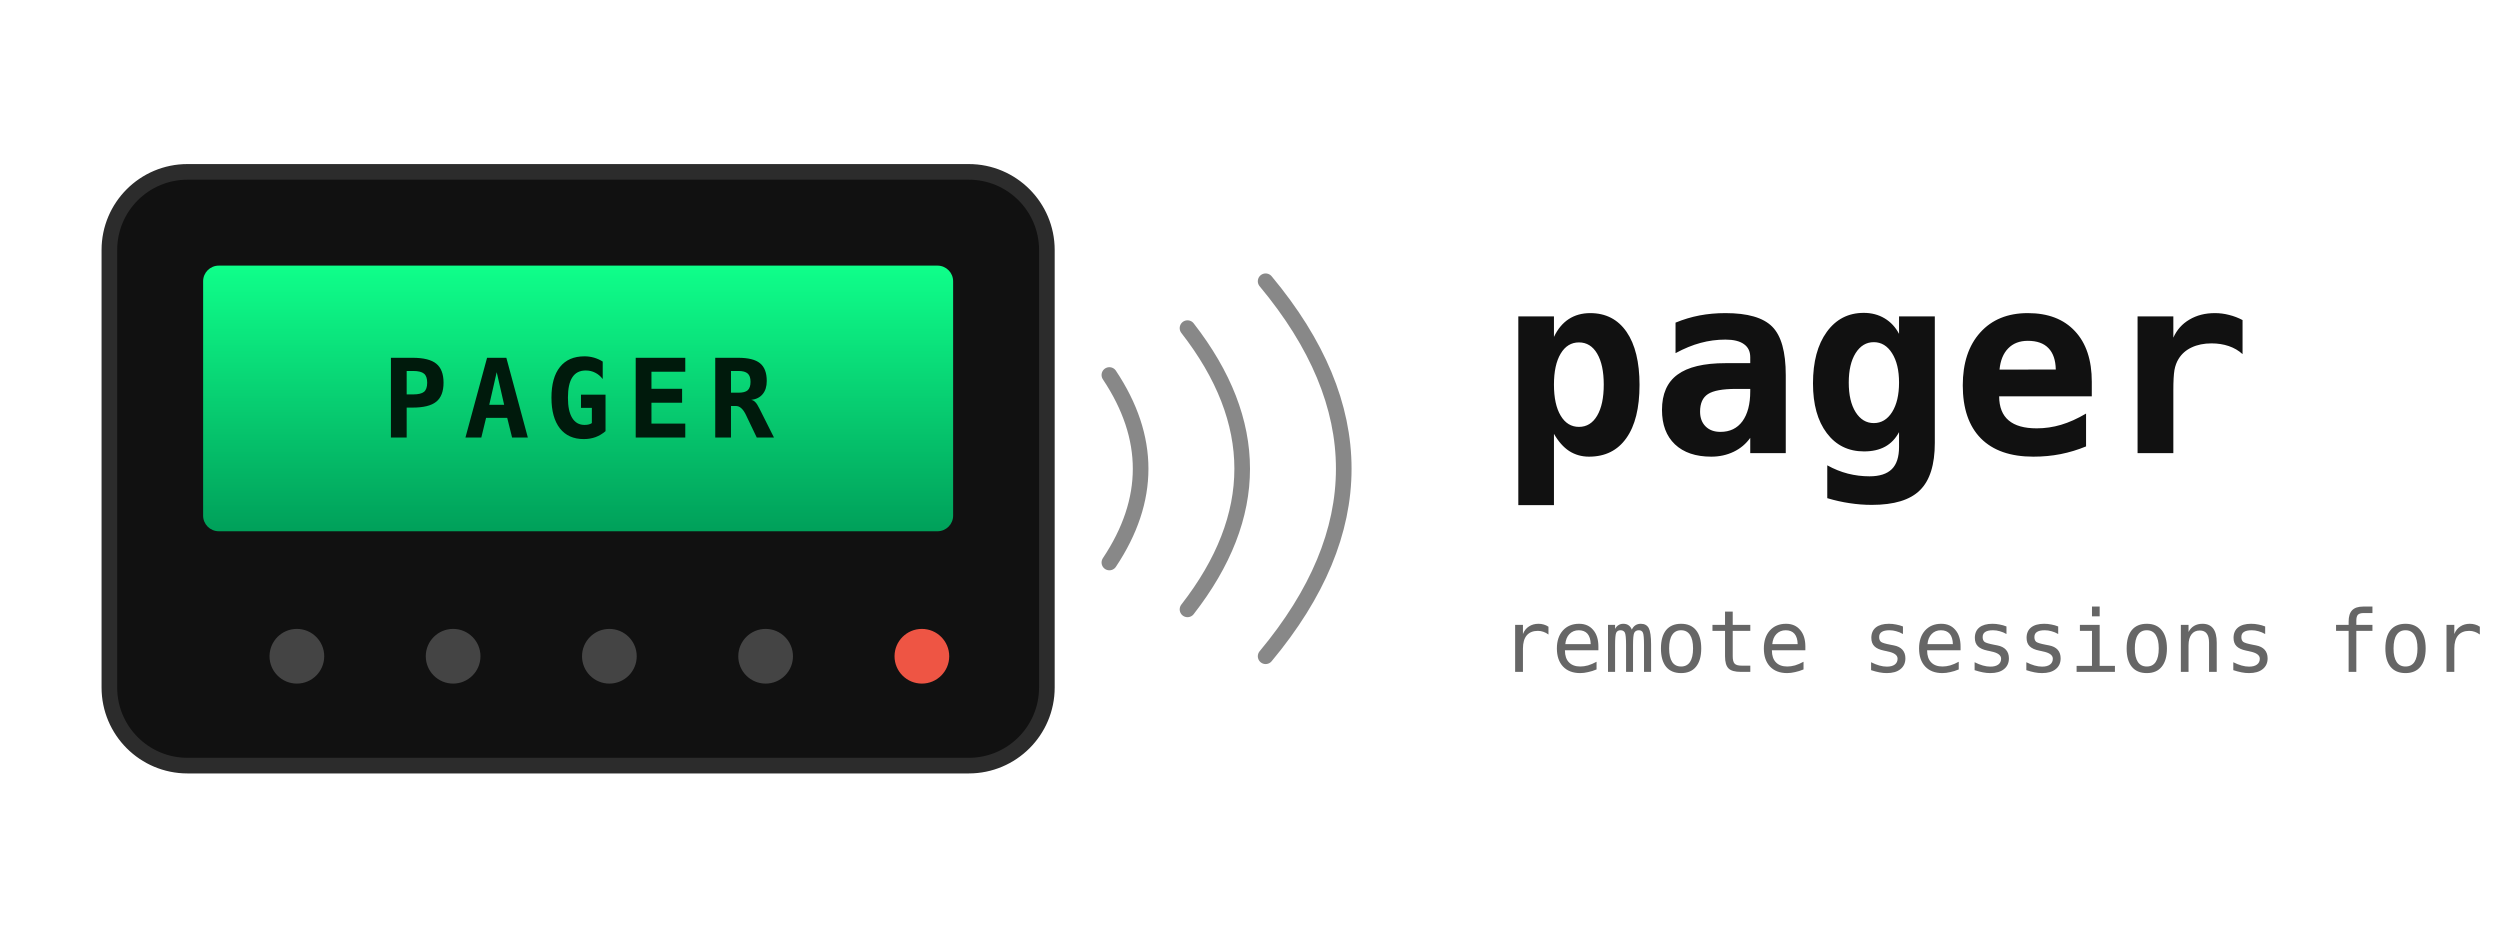
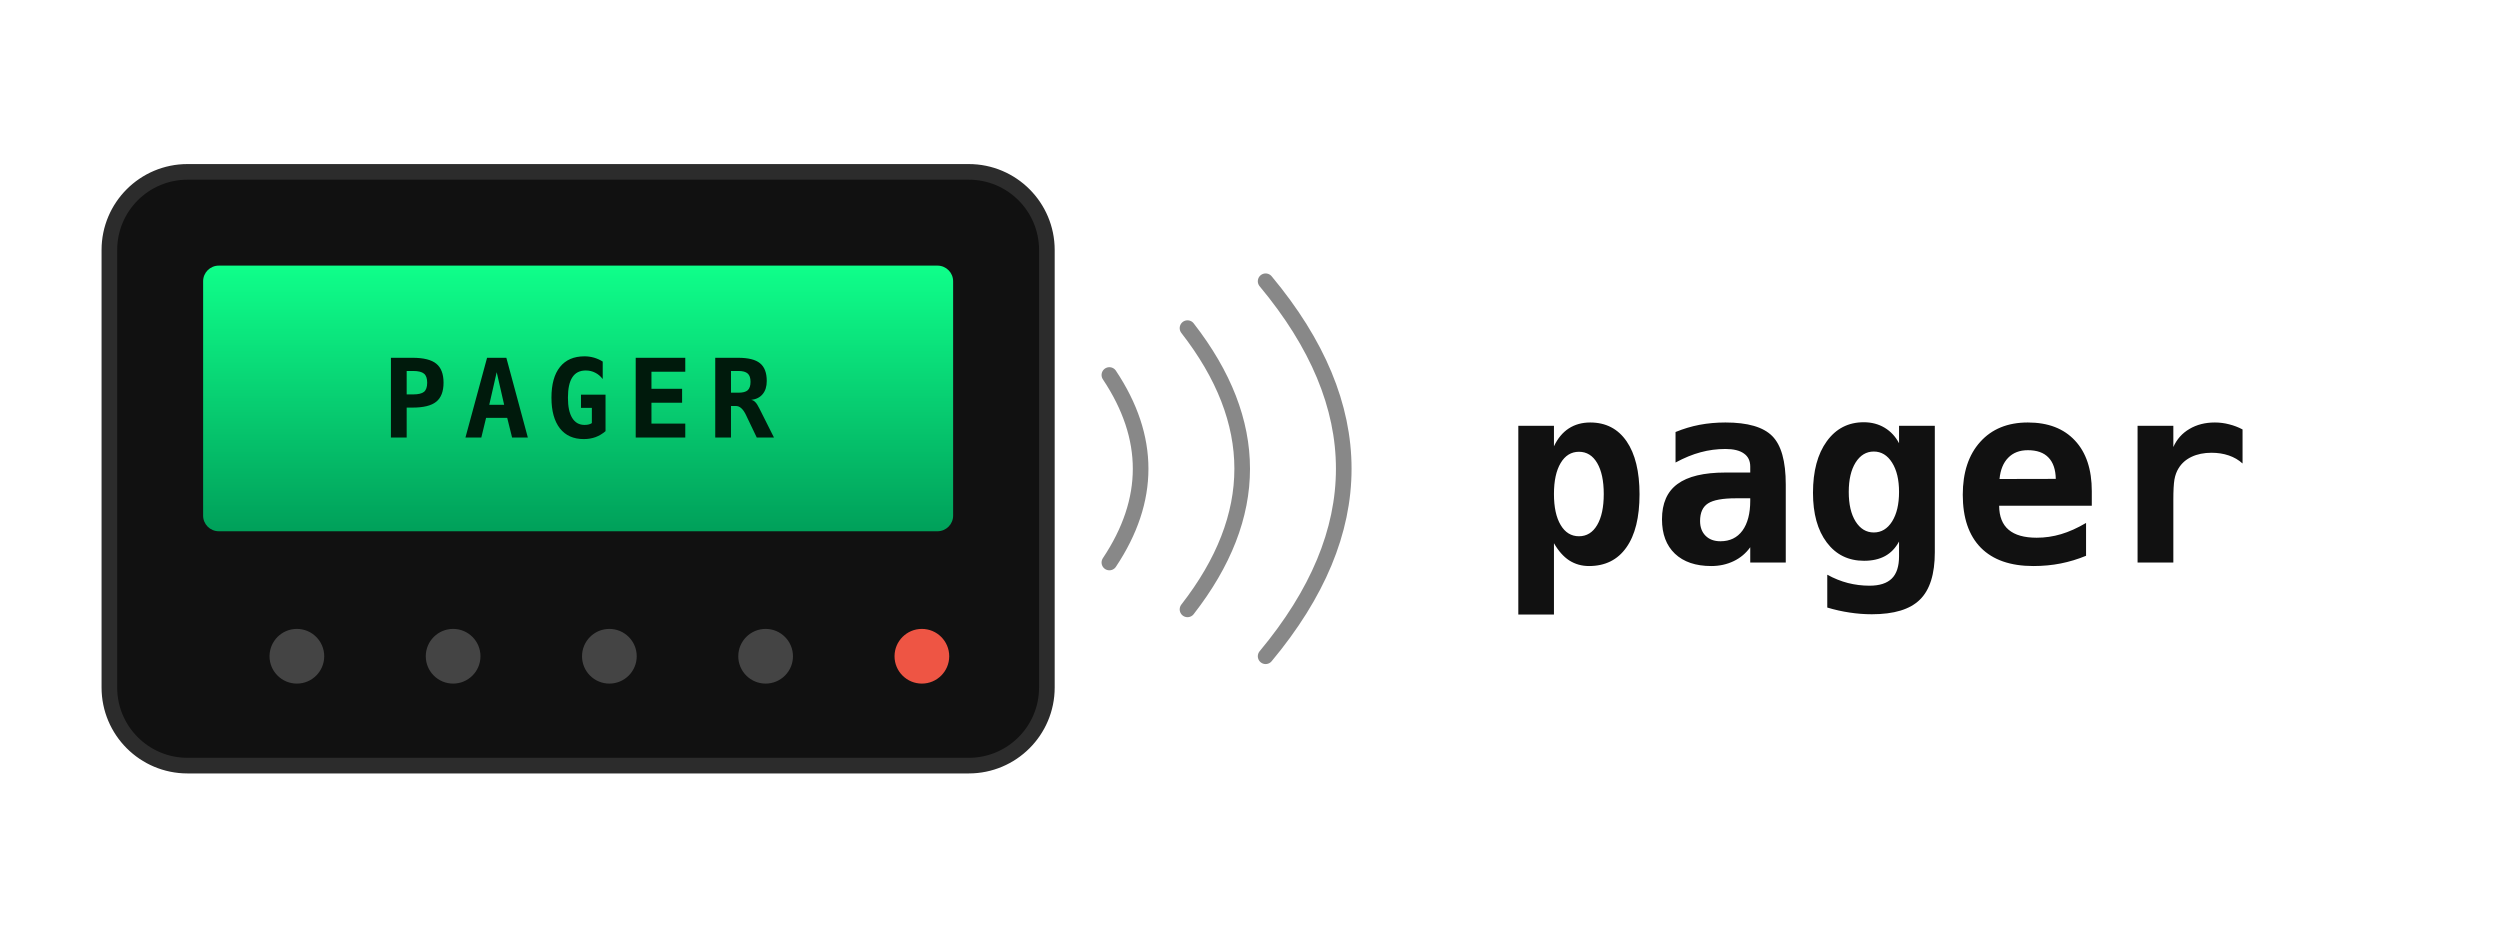
<svg xmlns="http://www.w3.org/2000/svg" viewBox="0 0 320 120" font-family="ui-monospace, SFMono-Regular, Menlo, monospace">
  <defs>
    <linearGradient id="screen" x1="0" y1="0" x2="0" y2="1">
      <stop offset="0%" stop-color="#0fff8a" />
      <stop offset="100%" stop-color="#00a05a" />
    </linearGradient>
  </defs>
  <rect x="14" y="22" width="120" height="76" rx="10" fill="#111" stroke="#2c2c2c" stroke-width="2" />
  <rect x="26" y="34" width="96" height="34" rx="2" fill="url(#screen)" />
  <text x="74" y="56" font-size="14" font-weight="700" fill="#001a0c" text-anchor="middle" letter-spacing="2">PAGER</text>
  <circle cx="38" cy="84" r="3.5" fill="#444" />
  <circle cx="58" cy="84" r="3.5" fill="#444" />
  <circle cx="78" cy="84" r="3.5" fill="#444" />
  <circle cx="98" cy="84" r="3.5" fill="#444" />
  <circle cx="118" cy="84" r="3.5" fill="#e54" />
  <g stroke="#888" stroke-width="2" fill="none" stroke-linecap="round">
    <path d="M 142 48 q 8 12 0 24" />
    <path d="M 152 42 q 14 18 0 36" />
    <path d="M 162 36 q 20 24 0 48" />
  </g>
-   <text x="192" y="58" font-size="32" font-weight="800" fill="#111">pager</text>
-   <text x="192" y="86" font-size="11" fill="#666">remote sessions for Claude Code</text>
+   <text x="192" y="72" font-size="32" font-weight="800" fill="#111">pager</text>
</svg>
